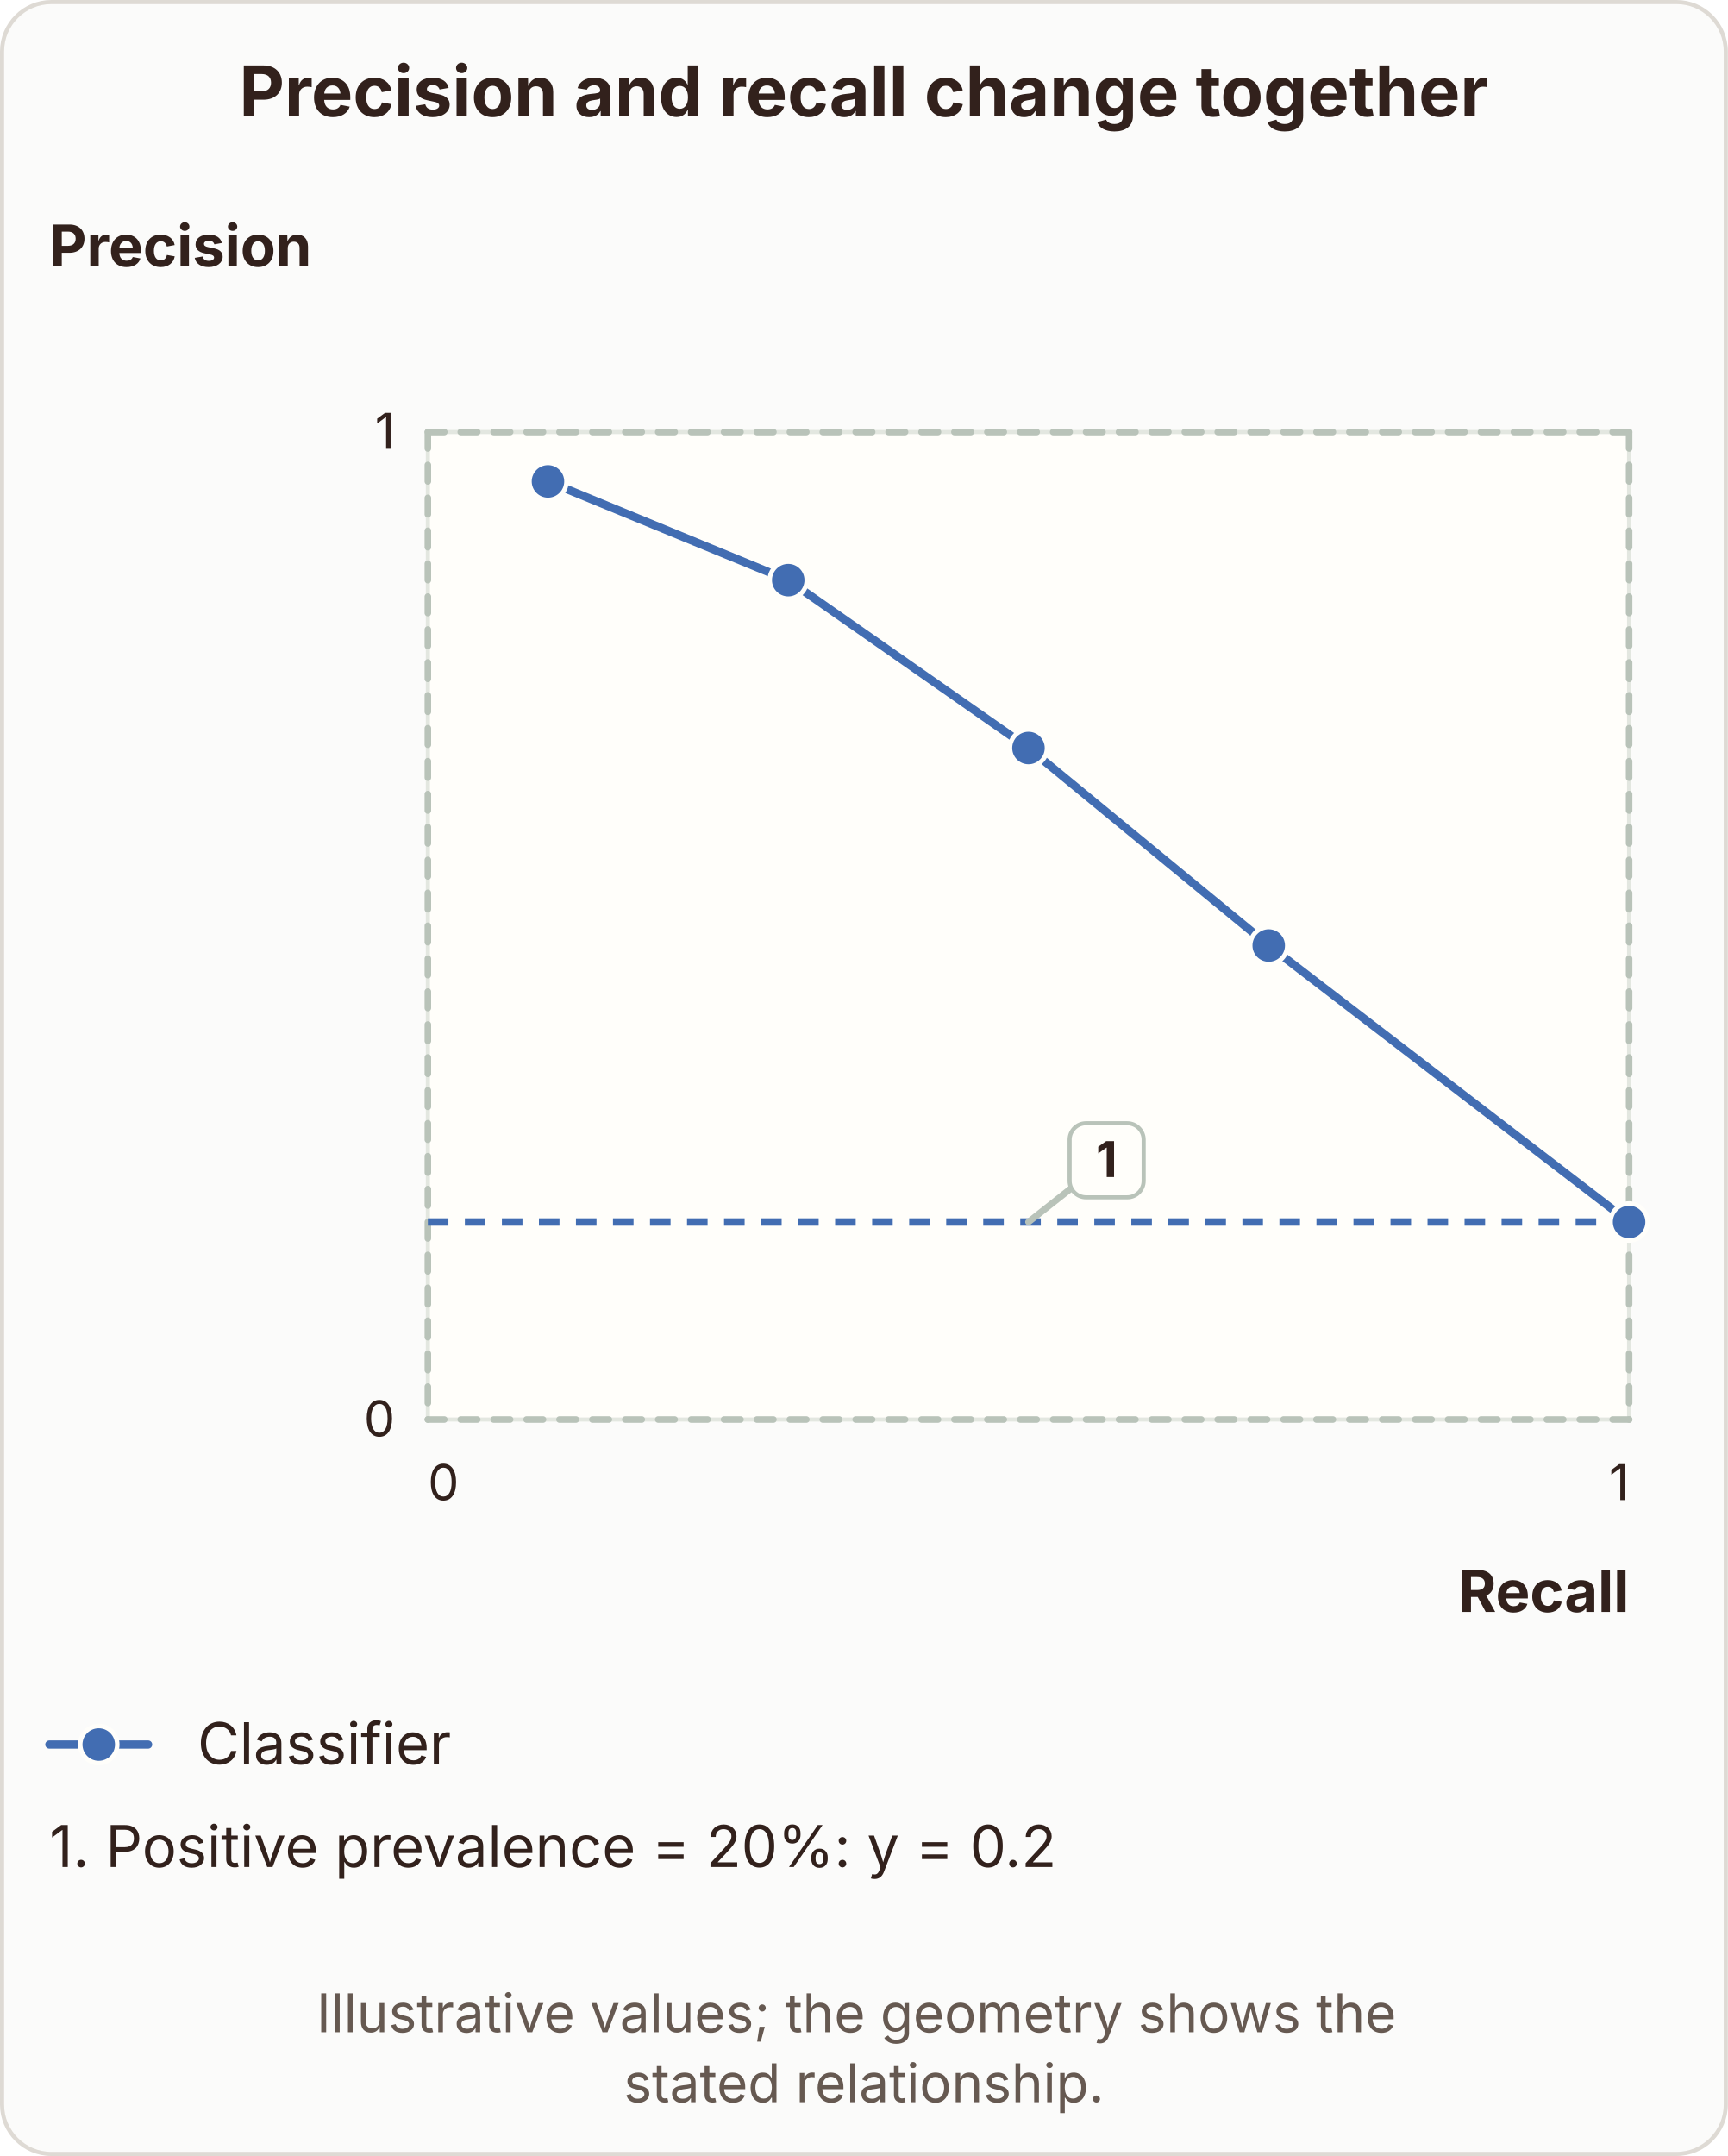
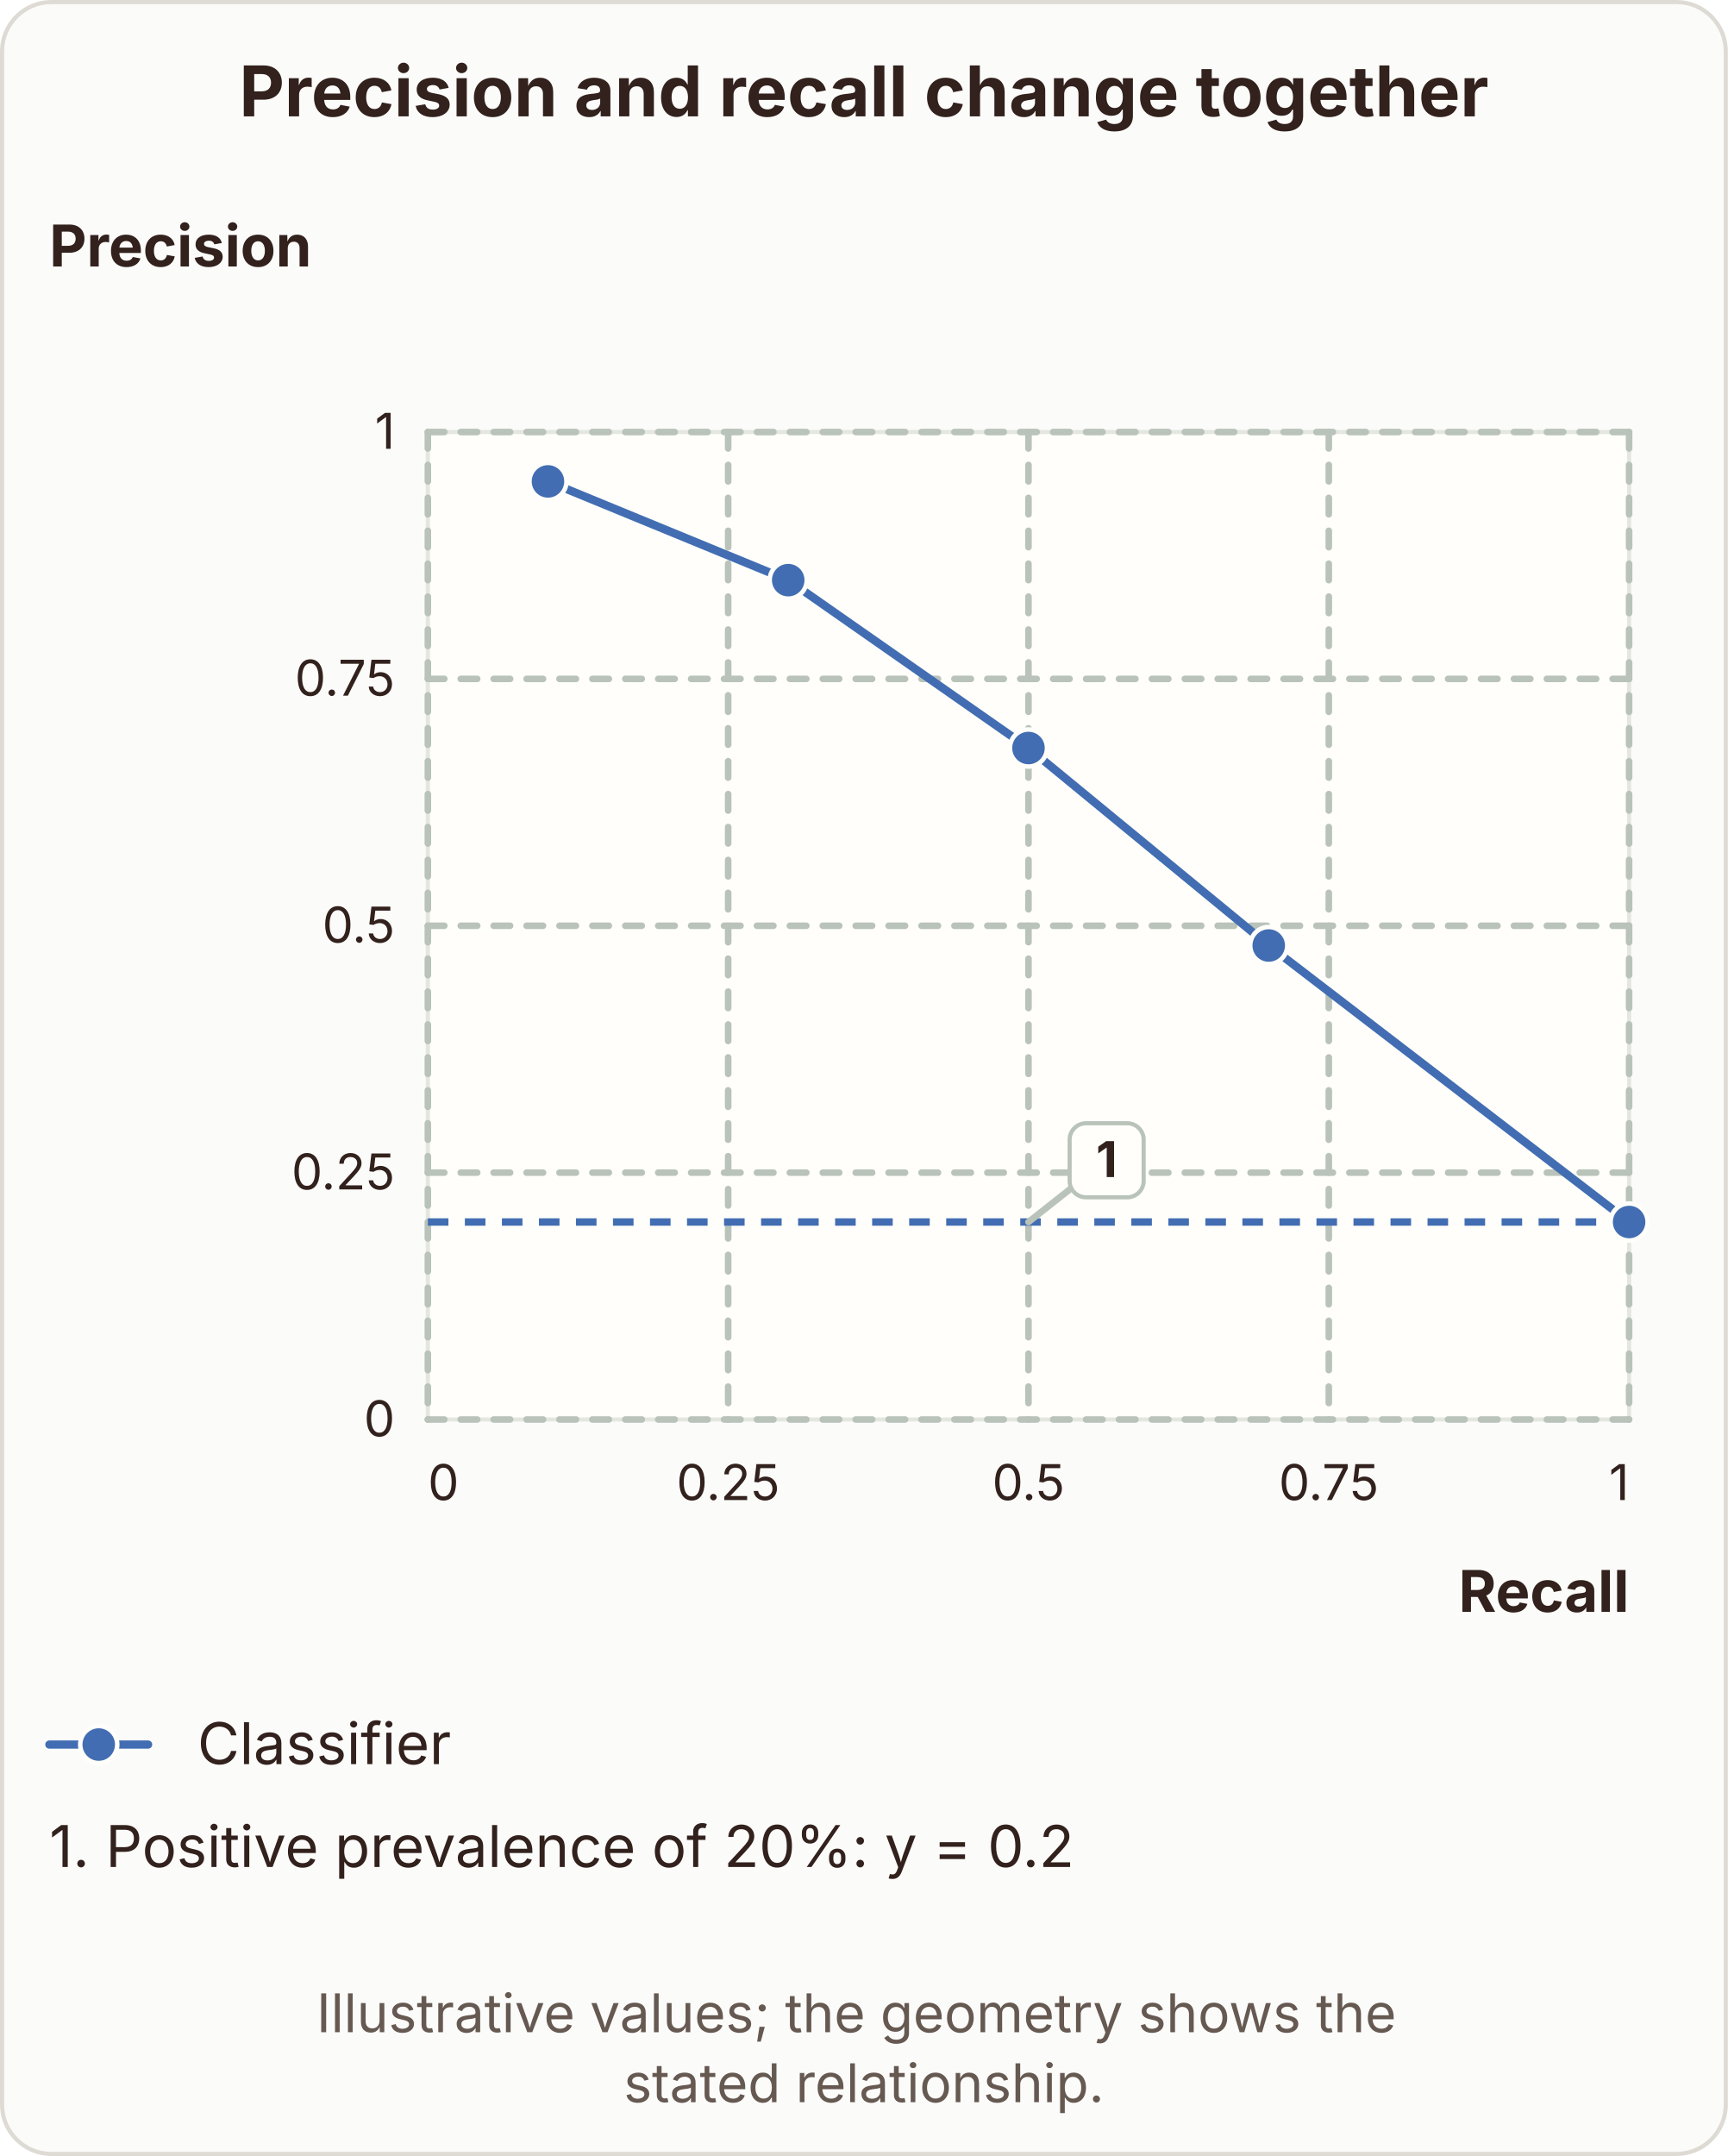
- <svg xmlns="http://www.w3.org/2000/svg" width="420" height="524" viewBox="0 0 420 524" role="img" aria-label="Precision and recall change together Recall: 0 to 1 Precision: 0 to 1 Classifier (line): (0.1, 0.95); (0.3, 0.85); (0.5, 0.68); (0.7, 0.48); (1, 0.2) Positive prevalence = 20%: y = 0.2 Illustrative values; the geometry shows the stated relationship." font-family="Inter, Liberation Sans, Arial, sans-serif" style="display:block;max-width:none;margin-inline:auto;--color-ink:#202723;--color-ink-2:#5d675f;--color-line:#e3e7e0;--viz-surface:#fffefa" data-tutor-diagram="coordinate-plot">
+ <svg xmlns="http://www.w3.org/2000/svg" width="420" height="524" viewBox="0 0 420 524" role="img" aria-label="Precision and recall change together Recall: 0 to 1 Precision: 0 to 1 Classifier (line): (0.1, 0.95); (0.3, 0.85); (0.5, 0.68); (0.7, 0.48); (1, 0.2) Positive prevalence of 20%: y = 0.2 Illustrative values; the geometry shows the stated relationship." font-family="Inter, Liberation Sans, Arial, sans-serif" style="display:block;max-width:none;margin-inline:auto;--color-ink:#202723;--color-ink-2:#5d675f;--color-line:#e3e7e0;--viz-surface:#fffefa" data-tutor-diagram="coordinate-plot">
  <rect x="0.5" y="0.5" width="419" height="523" rx="12" fill="var(--viz-surface, #fbfbfa)" stroke="var(--color-line, #dedad4)" />
  <text x="210" y="22.5" fill="var(--color-ink, #32211c)" font-size="17" font-weight="700" text-anchor="middle">
    <tspan x="210" y="28.28">Precision and recall change together</tspan>
  </text>
  <g transform="translate(0 39)">
    <rect x="104" y="66" width="292" height="240" fill="#fffefa" stroke="#e3e7e0" stroke-width="1" data-tutor-plot-area="" />
    <text x="12" y="21" fill="var(--color-ink, #32211c)" font-size="14" font-weight="700" text-anchor="start">
      <tspan x="12" y="25.76">Precision</tspan>
    </text>
    <polyline points="104,66 104,306" fill="none" stroke="#b9c3b9" stroke-width="1.6" stroke-dasharray="4 4" stroke-linecap="round" stroke-linejoin="round" />
+     <polyline points="177,66 177,306" fill="none" stroke="#b9c3b9" stroke-width="1.6" stroke-dasharray="4 4" stroke-linecap="round" stroke-linejoin="round" />
+     <polyline points="250,66 250,306" fill="none" stroke="#b9c3b9" stroke-width="1.6" stroke-dasharray="4 4" stroke-linecap="round" stroke-linejoin="round" />
+     <polyline points="323,66 323,306" fill="none" stroke="#b9c3b9" stroke-width="1.6" stroke-dasharray="4 4" stroke-linecap="round" stroke-linejoin="round" />
    <polyline points="396,66 396,306" fill="none" stroke="#b9c3b9" stroke-width="1.6" stroke-dasharray="4 4" stroke-linecap="round" stroke-linejoin="round" />
    <polyline points="104,306 396,306" fill="none" stroke="#b9c3b9" stroke-width="1.6" stroke-dasharray="4 4" stroke-linecap="round" stroke-linejoin="round" />
    <text x="96" y="306" fill="var(--color-ink, #32211c)" font-size="12" font-weight="400" text-anchor="end">
      <tspan x="96" y="310.08">0</tspan>
+     </text>
+     <polyline points="104,246 396,246" fill="none" stroke="#b9c3b9" stroke-width="1.6" stroke-dasharray="4 4" stroke-linecap="round" stroke-linejoin="round" />
+     <text x="96" y="246" fill="var(--color-ink, #32211c)" font-size="12" font-weight="400" text-anchor="end">
+       <tspan x="96" y="250.08">0.25</tspan>
+     </text>
+     <polyline points="104,186 396,186" fill="none" stroke="#b9c3b9" stroke-width="1.6" stroke-dasharray="4 4" stroke-linecap="round" stroke-linejoin="round" />
+     <text x="96" y="186" fill="var(--color-ink, #32211c)" font-size="12" font-weight="400" text-anchor="end">
+       <tspan x="96" y="190.08">0.5</tspan>
+     </text>
+     <polyline points="104,126 396,126" fill="none" stroke="#b9c3b9" stroke-width="1.6" stroke-dasharray="4 4" stroke-linecap="round" stroke-linejoin="round" />
+     <text x="96" y="126" fill="var(--color-ink, #32211c)" font-size="12" font-weight="400" text-anchor="end">
+       <tspan x="96" y="130.08">0.75</tspan>
    </text>
    <polyline points="104,66 396,66" fill="none" stroke="#b9c3b9" stroke-width="1.6" stroke-dasharray="4 4" stroke-linecap="round" stroke-linejoin="round" />
    <text x="96" y="66" fill="var(--color-ink, #32211c)" font-size="12" font-weight="400" text-anchor="end">
      <tspan x="96" y="70.08">1</tspan>
    </text>
    <text x="104" y="321.5" fill="var(--color-ink, #32211c)" font-size="12" font-weight="400" text-anchor="start">
      <tspan x="104" y="325.58">0</tspan>
+     </text>
+     <text x="177" y="321.5" fill="var(--color-ink, #32211c)" font-size="12" font-weight="400" text-anchor="middle">
+       <tspan x="177" y="325.58">0.25</tspan>
+     </text>
+     <text x="250" y="321.5" fill="var(--color-ink, #32211c)" font-size="12" font-weight="400" text-anchor="middle">
+       <tspan x="250" y="325.58">0.5</tspan>
+     </text>
+     <text x="323" y="321.5" fill="var(--color-ink, #32211c)" font-size="12" font-weight="400" text-anchor="middle">
+       <tspan x="323" y="325.58">0.75</tspan>
    </text>
    <text x="396" y="321.5" fill="var(--color-ink, #32211c)" font-size="12" font-weight="400" text-anchor="end">
      <tspan x="396" y="325.58">1</tspan>
    </text>
    <text x="396" y="348" fill="var(--color-ink, #32211c)" font-size="14" font-weight="700" text-anchor="end">
      <tspan x="396" y="352.76">Recall</tspan>
    </text>
    <polyline points="12,385 36,385" fill="none" stroke="#426db2" stroke-width="2" stroke-linejoin="round" stroke-linecap="round" />
    <circle cx="24" cy="385" r="4.5" fill="#426db2" stroke="#fffefa" stroke-width="1.1" />
    <text x="48" y="385" fill="var(--color-ink, #32211c)" font-size="14" font-weight="400" text-anchor="start">
      <tspan x="48" y="389.76">Classifier</tspan>
    </text>
    <text x="12" y="410" fill="var(--color-ink, #32211c)" font-size="14" font-weight="400" text-anchor="start">
-       <tspan x="12" y="414.76">1. Positive prevalence = 20%: y = 0.2</tspan>
+       <tspan x="12" y="414.76">1. Positive prevalence of 20%: y = 0.2</tspan>
    </text>
    <line x1="104" x2="396" y1="258" y2="258" stroke="#426db2" stroke-width="1.8" stroke-dasharray="5 4" data-tutor-plot-reference="y:0.2" />
    <polyline points="133.2,78 191.6,102 250,142.8 308.4,190.8 396,258" fill="none" stroke="#426db2" stroke-width="2" stroke-linejoin="round" stroke-linecap="round" data-tutor-plot-series="Classifier" />
    <circle cx="133.2" cy="78" r="4.5" fill="#426db2" stroke="#fffefa" stroke-width="1.1" data-tutor-coordinate-point="0.1,0.95" />
    <circle cx="191.6" cy="102" r="4.5" fill="#426db2" stroke="#fffefa" stroke-width="1.1" data-tutor-coordinate-point="0.3,0.85" />
    <circle cx="250" cy="142.8" r="4.5" fill="#426db2" stroke="#fffefa" stroke-width="1.1" data-tutor-coordinate-point="0.5,0.68" />
    <circle cx="308.4" cy="190.8" r="4.5" fill="#426db2" stroke="#fffefa" stroke-width="1.1" data-tutor-coordinate-point="0.7,0.48" />
    <circle cx="396" cy="258" r="4.5" fill="#426db2" stroke="#fffefa" stroke-width="1.1" data-tutor-coordinate-point="1,0.2" />
    <polyline points="250,258 269,243" fill="none" stroke="#b9c3b9" stroke-width="1.6" stroke-linecap="round" stroke-linejoin="round" />
    <rect x="260" y="234" width="18" height="18" rx="4" fill="#fffefa" stroke="#b9c3b9" stroke-width="1" data-tutor-plot-badge="1" />
    <text x="269" y="243" fill="var(--color-ink, #32211c)" font-size="12" font-weight="700" text-anchor="middle">
      <tspan x="269" y="247.08">1</tspan>
    </text>
  </g>
  <text x="210" y="498" fill="var(--color-ink-2, #665951)" font-size="13" font-weight="400" text-anchor="middle">
    <tspan x="210" y="493.92">Illustrative values; the geometry shows the</tspan>
    <tspan x="210" y="510.92">stated relationship.</tspan>
  </text>
</svg>
